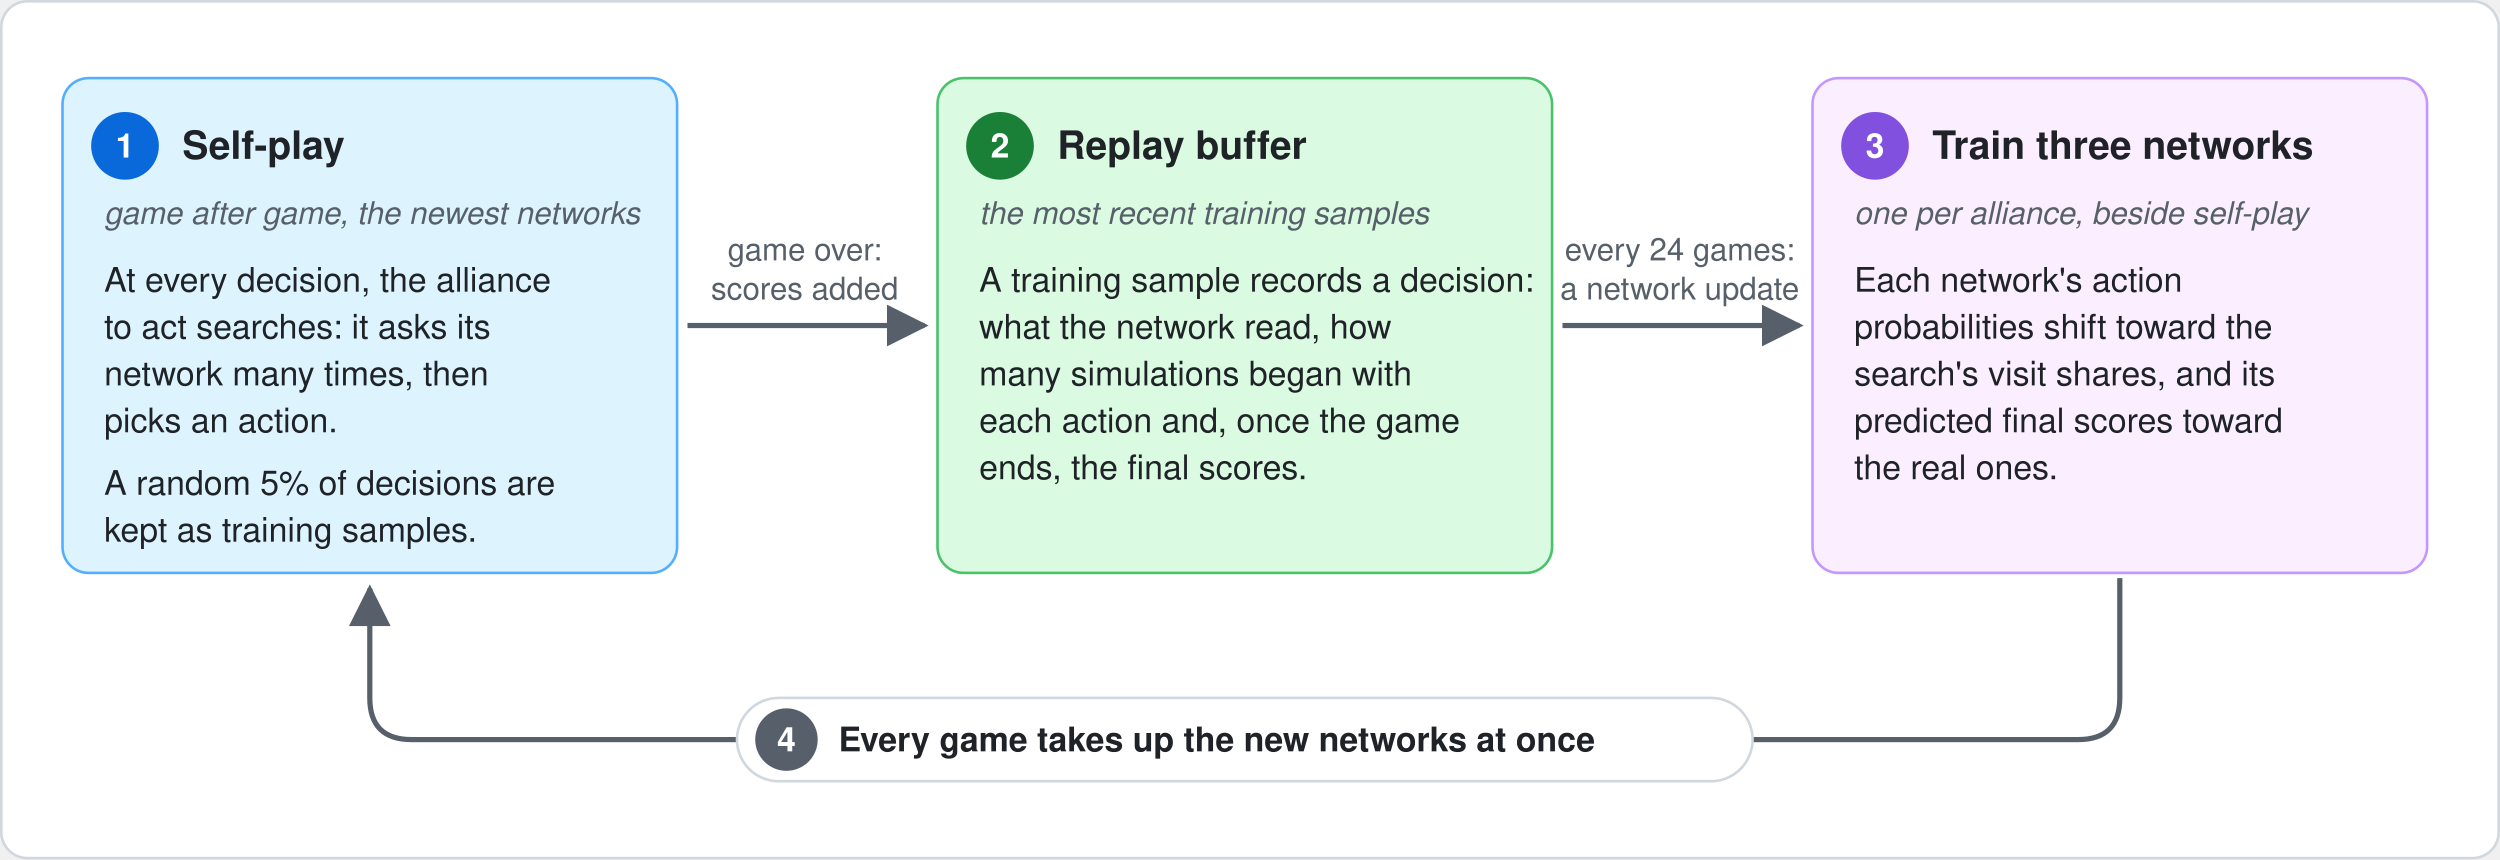
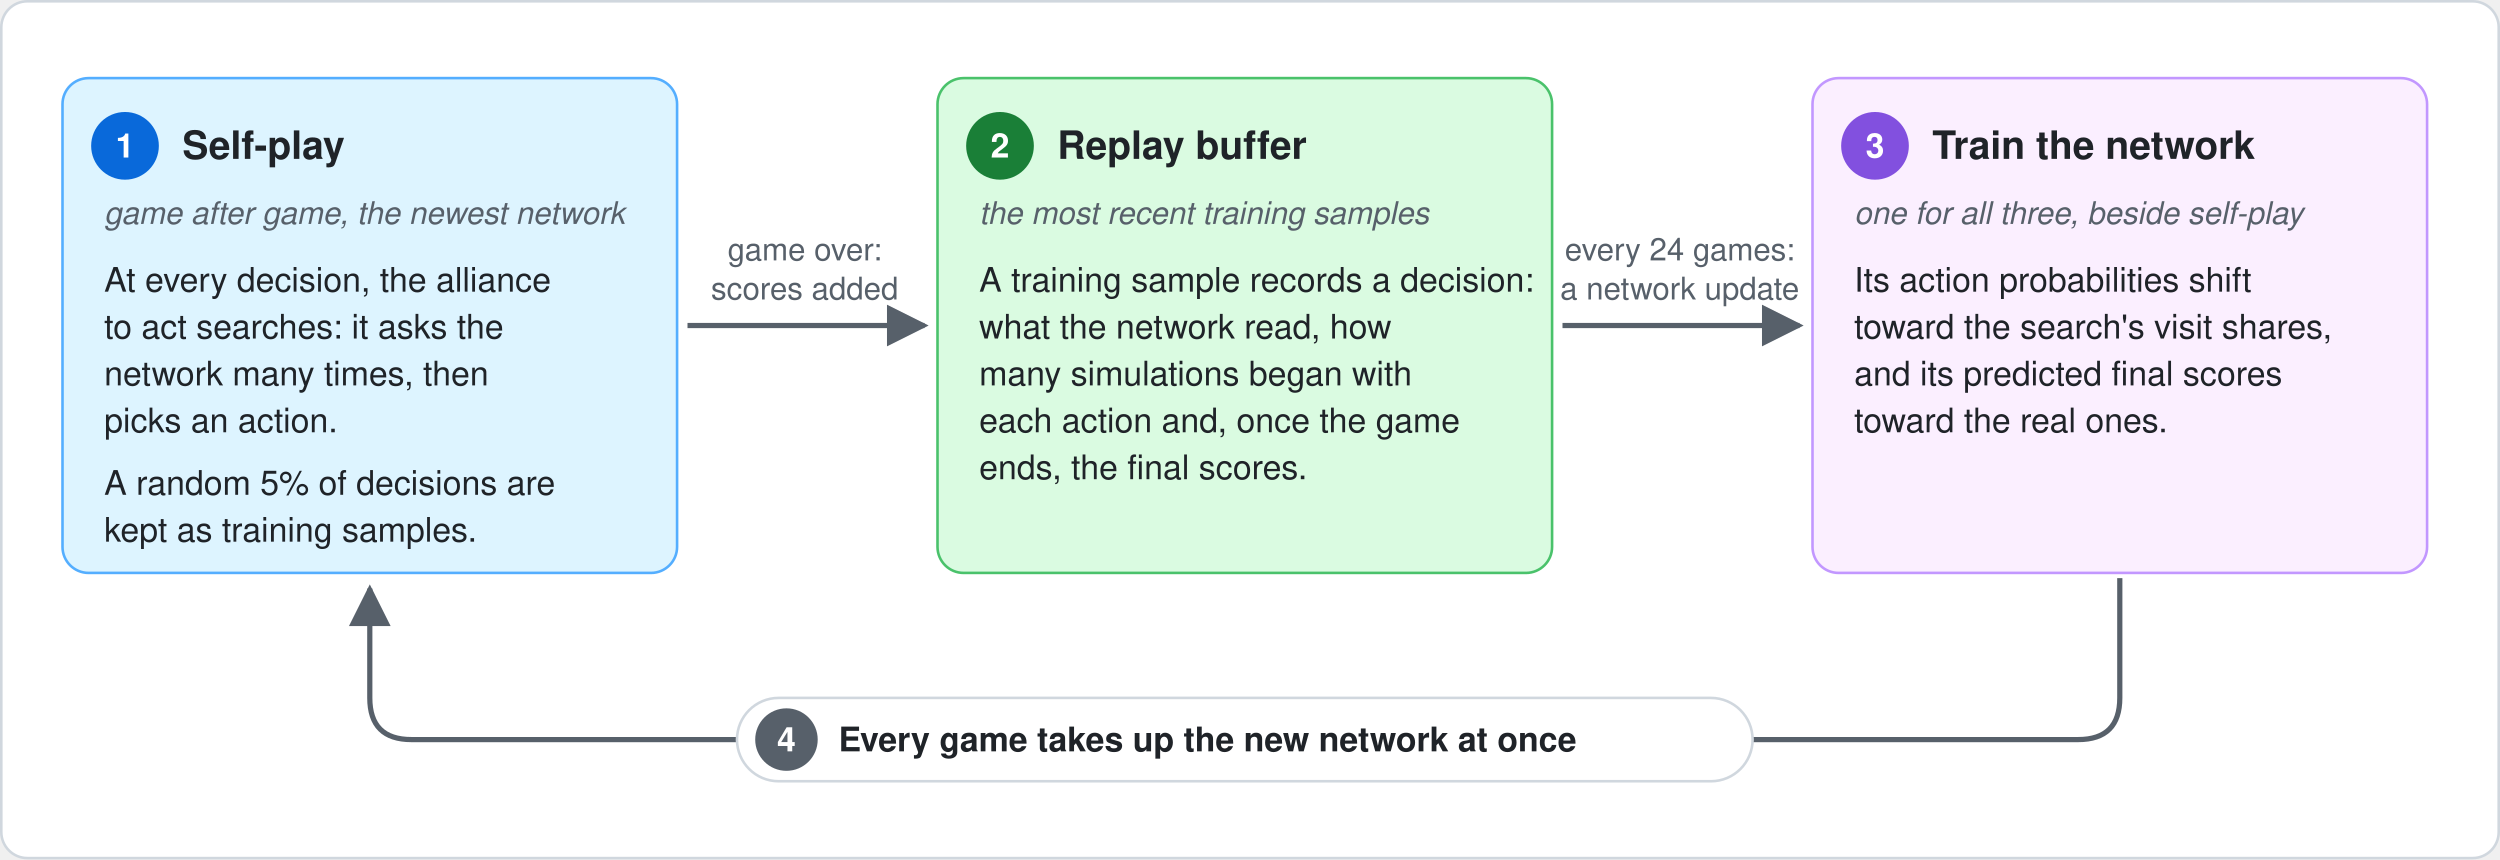
<svg xmlns="http://www.w3.org/2000/svg" width="960" height="330" viewBox="0 0 960 330" role="img" aria-labelledby="title desc">
  <defs>
    <marker id="arrow" viewBox="0 0 10 10" refX="9" refY="5" markerWidth="8" markerHeight="8" orient="auto-start-reverse">
      <path d="M 0 0 L 10 5 L 0 10 z" fill="#57606a" />
    </marker>
    <style>
      text { font-family: -apple-system, BlinkMacSystemFont, "Segoe UI", Helvetica, Arial, sans-serif; fill: #1f2328; }
      .title { font-size: 15px; font-weight: 600; }
      .sub { font-size: 12px; fill: #57606a; font-style: italic; }
      .body { font-size: 13px; }
      .label { font-size: 12px; fill: #57606a; }
      .step { font-size: 13px; font-weight: 700; fill: #ffffff; }
    </style>
  </defs>
  <rect x="0.5" y="0.5" width="959" height="329" rx="10" fill="#ffffff" stroke="#d0d7de" />
  <rect x="24" y="30" width="236" height="190" rx="10" fill="#ddf4ff" stroke="#54aeff" />
  <circle cx="48" cy="56" r="13" fill="#0969da" />
  <text class="step" x="48" y="60.5" text-anchor="middle">1</text>
  <text class="title" x="70" y="61">Self-play</text>
-   <text class="sub" x="40" y="86">game after game, the newest networks</text>
+   <text class="sub" x="40" y="86">game after game, the newest network</text>
  <text class="body" x="40" y="112">At every decision, the alliance</text>
-   <text class="body" x="40" y="130">to act searches: it asks its</text>
+   <text class="body" x="40" y="130">to act searches: it asks the</text>
  <text class="body" x="40" y="148">network many times, then</text>
  <text class="body" x="40" y="166">picks an action.</text>
  <text class="body" x="40" y="190">A random 5% of decisions are</text>
  <text class="body" x="40" y="208">kept as training samples.</text>
  <rect x="360" y="30" width="236" height="190" rx="10" fill="#dafbe1" stroke="#4ac26b" />
  <circle cx="384" cy="56" r="13" fill="#1a7f37" />
  <text class="step" x="384" y="60.5" text-anchor="middle">2</text>
  <text class="title" x="406" y="61">Replay buffer</text>
  <text class="sub" x="376" y="86">the most recent training samples</text>
  <text class="body" x="376" y="112">A training sample records a decision:</text>
  <text class="body" x="376" y="130">what the network read, how</text>
  <text class="body" x="376" y="148">many simulations began with</text>
  <text class="body" x="376" y="166">each action and, once the game</text>
  <text class="body" x="376" y="184">ends, the final scores.</text>
  <rect x="696" y="30" width="236" height="190" rx="10" fill="#fbefff" stroke="#c297ff" />
  <circle cx="720" cy="56" r="13" fill="#8250df" />
  <text class="step" x="720" y="60.5" text-anchor="middle">3</text>
-   <text class="title" x="742" y="61">Train three networks</text>
-   <text class="sub" x="712" y="86">one per alliance, beside self-play</text>
-   <text class="body" x="712" y="112">Each network's action</text>
-   <text class="body" x="712" y="130">probabilities shift toward the</text>
-   <text class="body" x="712" y="148">search's visit shares, and its</text>
-   <text class="body" x="712" y="166">predicted final scores toward</text>
-   <text class="body" x="712" y="184">the real ones.</text>
+   <text class="title" x="742" y="61">Train the network</text>
+   <text class="sub" x="712" y="86">one for all three, beside self-play</text>
+   <text class="body" x="712" y="112">Its action probabilities shift</text>
+   <text class="body" x="712" y="130">toward the search's visit shares,</text>
+   <text class="body" x="712" y="148">and its predicted final scores</text>
+   <text class="body" x="712" y="166">toward the real ones.</text>
  <line x1="264" y1="125" x2="355" y2="125" stroke="#57606a" stroke-width="2" marker-end="url(#arrow)" />
  <text class="label" x="309" y="100" text-anchor="middle">game over:</text>
  <text class="label" x="309" y="115" text-anchor="middle">scores added</text>
  <line x1="600" y1="125" x2="691" y2="125" stroke="#57606a" stroke-width="2" marker-end="url(#arrow)" />
  <text class="label" x="645" y="100" text-anchor="middle">every 24 games:</text>
  <text class="label" x="645" y="115" text-anchor="middle">a network update</text>
  <path d="M 814 222 L 814 268 Q 814 284 798 284 L 158 284 Q 142 284 142 268 L 142 226" fill="none" stroke="#57606a" stroke-width="2" marker-end="url(#arrow)" />
  <rect x="283" y="268" width="390" height="32" rx="16" fill="#ffffff" stroke="#d0d7de" />
  <circle cx="302" cy="284" r="12" fill="#57606a" />
  <text class="step" x="302" y="288.5" text-anchor="middle">4</text>
-   <text class="body" x="322" y="288.5" font-weight="600">Every game takes up the new networks at once</text>
+   <text class="body" x="322" y="288.5" font-weight="600">Every game takes up the new network at once</text>
</svg>
